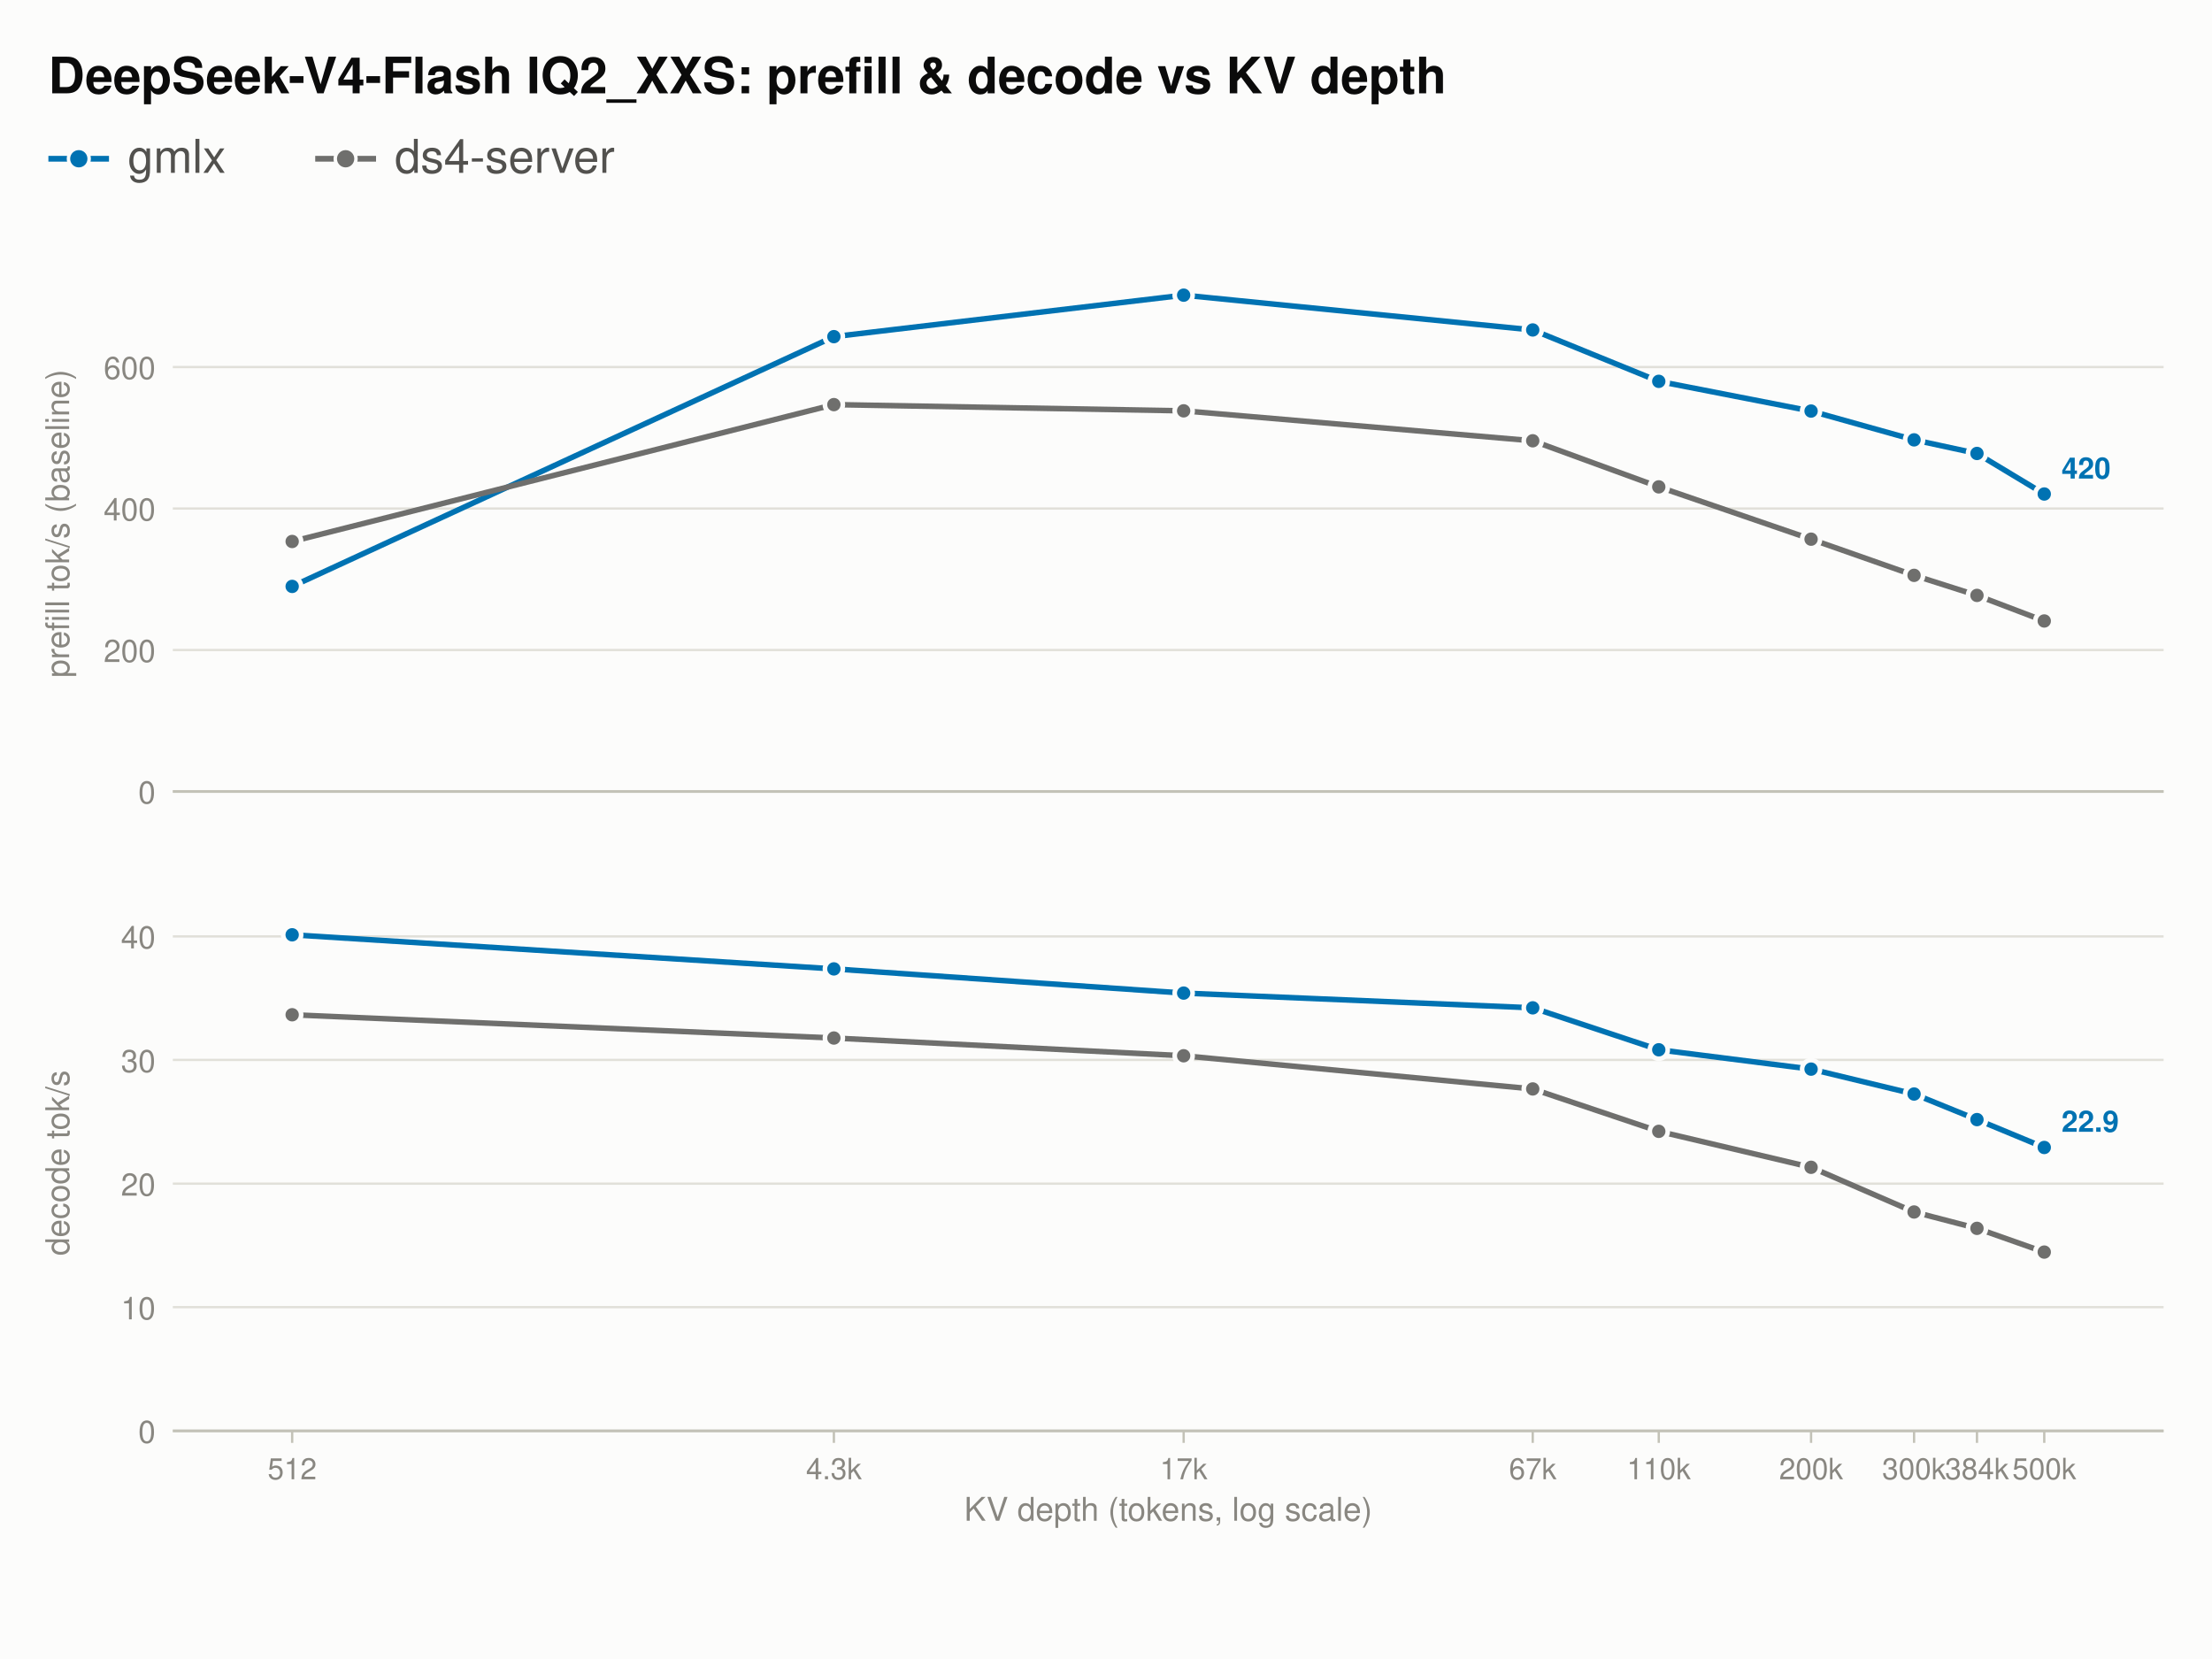
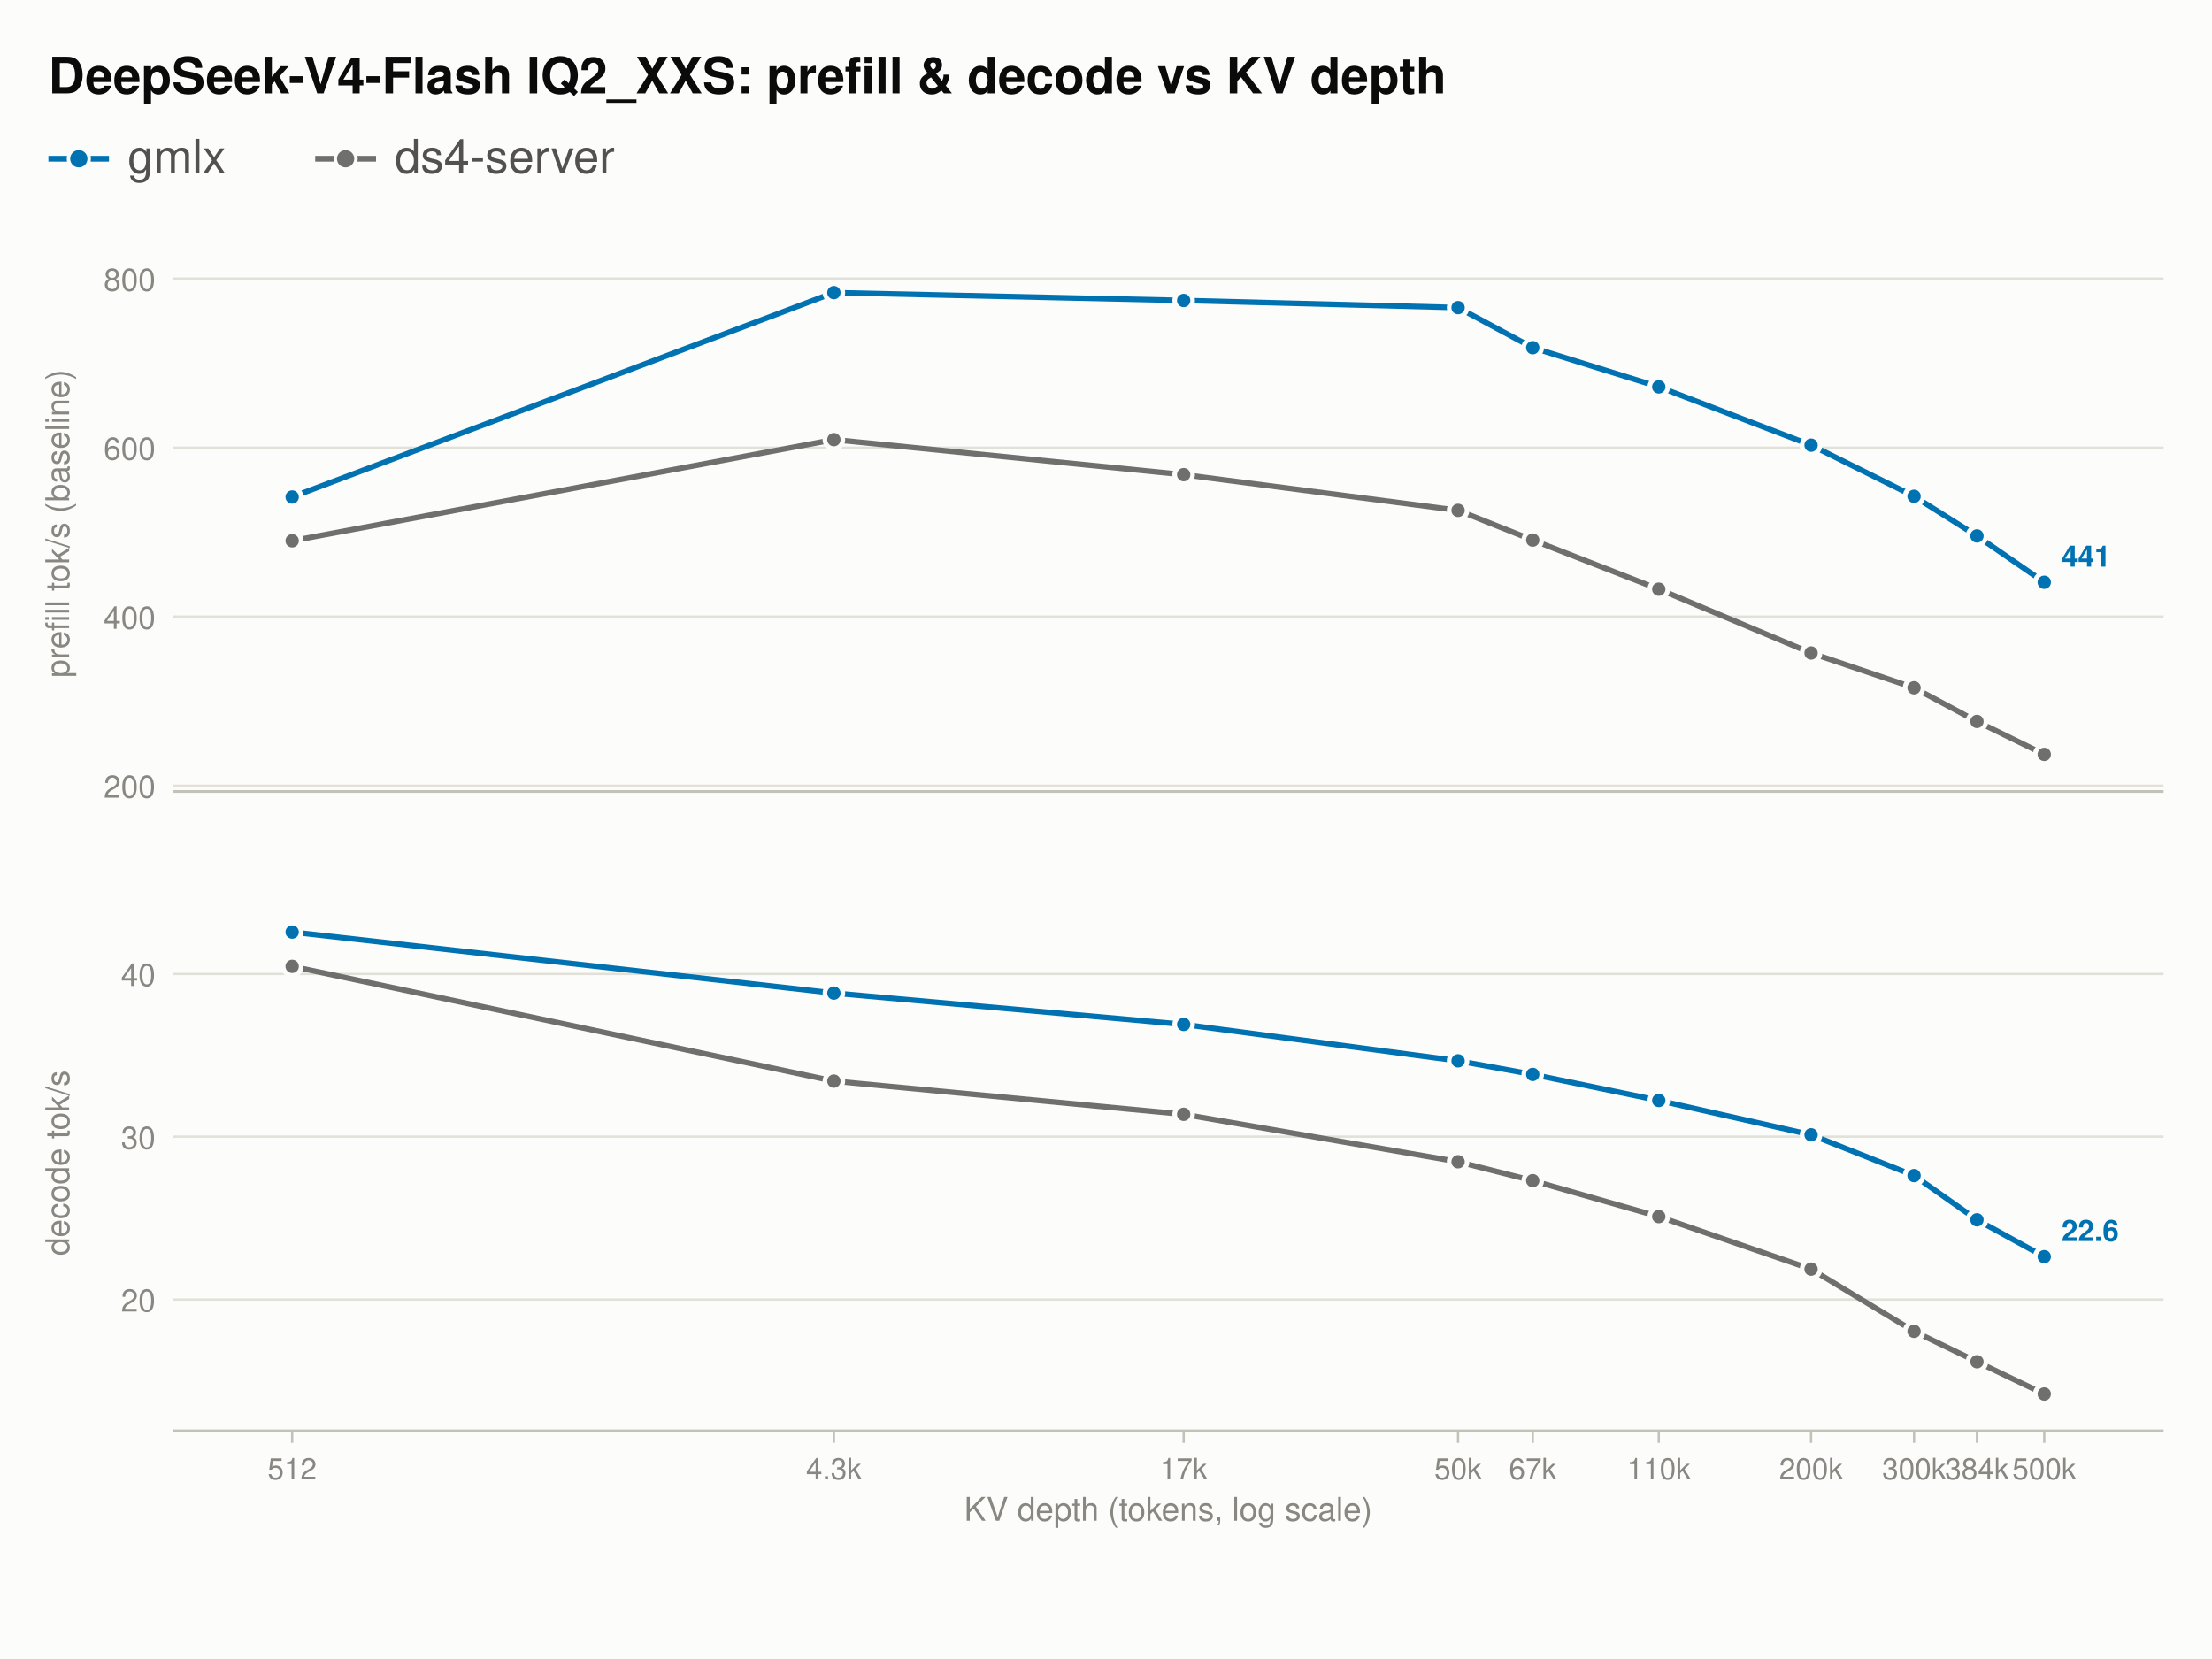
<svg xmlns="http://www.w3.org/2000/svg" width="960" height="720" viewBox="0 0 960 720" font-family="system-ui, -apple-system, 'Segoe UI', Helvetica, Arial, sans-serif">
  <rect x="0" y="0" width="960" height="720" fill="#fcfcfb" />
  <text x="21.0" y="40.5" font-size="21.8" fill="#0b0b0b" font-weight="600">DeepSeek-V4-Flash IQ2_XXS: prefill &amp; decode vs KV depth</text>
  <line x1="21.0" y1="68.9" x2="47.3" y2="68.9" stroke="#0072b2" stroke-width="2.5" />
  <circle cx="34.2" cy="68.9" r="4.5" fill="#0072b2" stroke="#fcfcfb" stroke-width="1.5" />
  <text x="55.4" y="75.0" font-size="20.2" fill="#52514e">gmlx</text>
  <line x1="136.8" y1="68.9" x2="163.2" y2="68.9" stroke="#6f6f6d" stroke-width="2.5" />
  <circle cx="150.0" cy="68.9" r="4.5" fill="#6f6f6d" stroke="#fcfcfb" stroke-width="1.5" />
  <text x="171.3" y="75.0" font-size="20.2" fill="#52514e">ds4-server</text>
-   <line x1="75.0" y1="343.5" x2="939.0" y2="343.5" stroke="#e1e0d9" stroke-width="1.0" />
-   <text x="67.5" y="348.7" font-size="13.5" fill="#898781" text-anchor="end" style="font-variant-numeric: tabular-nums">0</text>
-   <line x1="75.0" y1="282.1" x2="939.0" y2="282.1" stroke="#e1e0d9" stroke-width="1.0" />
-   <text x="67.5" y="287.3" font-size="13.5" fill="#898781" text-anchor="end" style="font-variant-numeric: tabular-nums">200</text>
-   <line x1="75.0" y1="220.7" x2="939.0" y2="220.7" stroke="#e1e0d9" stroke-width="1.0" />
-   <text x="67.5" y="225.9" font-size="13.5" fill="#898781" text-anchor="end" style="font-variant-numeric: tabular-nums">400</text>
-   <line x1="75.0" y1="159.3" x2="939.0" y2="159.3" stroke="#e1e0d9" stroke-width="1.0" />
-   <text x="67.5" y="164.5" font-size="13.5" fill="#898781" text-anchor="end" style="font-variant-numeric: tabular-nums">600</text>
+   <line x1="75.0" y1="341.0" x2="939.0" y2="341.0" stroke="#e1e0d9" stroke-width="1.0" />
+   <text x="67.5" y="346.2" font-size="13.5" fill="#898781" text-anchor="end" style="font-variant-numeric: tabular-nums">200</text>
+   <line x1="75.0" y1="267.6" x2="939.0" y2="267.6" stroke="#e1e0d9" stroke-width="1.0" />
+   <text x="67.5" y="272.9" font-size="13.5" fill="#898781" text-anchor="end" style="font-variant-numeric: tabular-nums">400</text>
+   <line x1="75.0" y1="194.3" x2="939.0" y2="194.3" stroke="#e1e0d9" stroke-width="1.0" />
+   <text x="67.5" y="199.5" font-size="13.5" fill="#898781" text-anchor="end" style="font-variant-numeric: tabular-nums">600</text>
+   <line x1="75.0" y1="120.9" x2="939.0" y2="120.9" stroke="#e1e0d9" stroke-width="1.0" />
+   <text x="67.5" y="126.2" font-size="13.5" fill="#898781" text-anchor="end" style="font-variant-numeric: tabular-nums">800</text>
  <line x1="75.0" y1="343.5" x2="939.0" y2="343.5" stroke="#c3c2b7" stroke-width="1.2" />
  <line x1="126.8" y1="343.5" x2="126.8" y2="343.5" stroke="#c3c2b7" stroke-width="1.0" />
  <line x1="361.9" y1="343.5" x2="361.9" y2="343.5" stroke="#c3c2b7" stroke-width="1.0" />
  <line x1="513.7" y1="343.5" x2="513.7" y2="343.5" stroke="#c3c2b7" stroke-width="1.0" />
+   <line x1="632.8" y1="343.5" x2="632.8" y2="343.5" stroke="#c3c2b7" stroke-width="1.0" />
  <line x1="665.2" y1="343.5" x2="665.2" y2="343.5" stroke="#c3c2b7" stroke-width="1.0" />
  <line x1="719.9" y1="343.5" x2="719.9" y2="343.5" stroke="#c3c2b7" stroke-width="1.0" />
  <line x1="786.0" y1="343.5" x2="786.0" y2="343.5" stroke="#c3c2b7" stroke-width="1.0" />
  <line x1="830.7" y1="343.5" x2="830.7" y2="343.5" stroke="#c3c2b7" stroke-width="1.0" />
  <line x1="858.0" y1="343.5" x2="858.0" y2="343.5" stroke="#c3c2b7" stroke-width="1.0" />
  <line x1="887.2" y1="343.5" x2="887.2" y2="343.5" stroke="#c3c2b7" stroke-width="1.0" />
-   <path d="M126.8,254.5 L361.9,146.1 L513.7,128.1 L665.2,143.2 L719.9,165.5 L786.0,178.4 L830.7,190.9 L858.0,196.8 L887.2,214.4" fill="none" stroke="#0072b2" stroke-width="2.4" stroke-linejoin="round" stroke-linecap="round" />
-   <circle cx="126.8" cy="254.5" r="3.9" fill="#0072b2" stroke="#fcfcfb" stroke-width="2.0" />
-   <circle cx="361.9" cy="146.1" r="3.9" fill="#0072b2" stroke="#fcfcfb" stroke-width="2.0" />
-   <circle cx="513.7" cy="128.1" r="3.9" fill="#0072b2" stroke="#fcfcfb" stroke-width="2.0" />
-   <circle cx="665.2" cy="143.2" r="3.9" fill="#0072b2" stroke="#fcfcfb" stroke-width="2.0" />
-   <circle cx="719.9" cy="165.5" r="3.9" fill="#0072b2" stroke="#fcfcfb" stroke-width="2.0" />
-   <circle cx="786.0" cy="178.4" r="3.9" fill="#0072b2" stroke="#fcfcfb" stroke-width="2.0" />
-   <circle cx="830.7" cy="190.9" r="3.9" fill="#0072b2" stroke="#fcfcfb" stroke-width="2.0" />
-   <circle cx="858.0" cy="196.8" r="3.9" fill="#0072b2" stroke="#fcfcfb" stroke-width="2.0" />
-   <circle cx="887.2" cy="214.4" r="3.9" fill="#0072b2" stroke="#fcfcfb" stroke-width="2.0" />
-   <text x="894.7" y="207.7" font-size="12.8" fill="#0072b2" font-weight="600" style="font-variant-numeric: tabular-nums">420</text>
-   <path d="M126.8,235.0 L361.9,175.6 L513.7,178.3 L665.2,191.3 L719.9,211.3 L786.0,234.0 L830.7,249.7 L858.0,258.4 L887.2,269.5" fill="none" stroke="#6f6f6d" stroke-width="2.4" stroke-linejoin="round" stroke-linecap="round" />
-   <circle cx="126.8" cy="235.0" r="3.9" fill="#6f6f6d" stroke="#fcfcfb" stroke-width="2.0" />
-   <circle cx="361.9" cy="175.6" r="3.9" fill="#6f6f6d" stroke="#fcfcfb" stroke-width="2.0" />
-   <circle cx="513.7" cy="178.3" r="3.9" fill="#6f6f6d" stroke="#fcfcfb" stroke-width="2.0" />
-   <circle cx="665.2" cy="191.3" r="3.9" fill="#6f6f6d" stroke="#fcfcfb" stroke-width="2.0" />
-   <circle cx="719.9" cy="211.3" r="3.9" fill="#6f6f6d" stroke="#fcfcfb" stroke-width="2.0" />
-   <circle cx="786.0" cy="234.0" r="3.9" fill="#6f6f6d" stroke="#fcfcfb" stroke-width="2.0" />
-   <circle cx="830.7" cy="249.7" r="3.9" fill="#6f6f6d" stroke="#fcfcfb" stroke-width="2.0" />
-   <circle cx="858.0" cy="258.4" r="3.9" fill="#6f6f6d" stroke="#fcfcfb" stroke-width="2.0" />
-   <circle cx="887.2" cy="269.5" r="3.9" fill="#6f6f6d" stroke="#fcfcfb" stroke-width="2.0" />
+   <path d="M126.8,215.7 L361.9,127.0 L513.7,130.4 L632.8,133.5 L665.2,150.9 L719.9,167.9 L786.0,193.2 L830.7,215.4 L858.0,232.6 L887.2,252.7" fill="none" stroke="#0072b2" stroke-width="2.4" stroke-linejoin="round" stroke-linecap="round" />
+   <circle cx="126.8" cy="215.7" r="3.9" fill="#0072b2" stroke="#fcfcfb" stroke-width="2.0" />
+   <circle cx="361.9" cy="127.0" r="3.9" fill="#0072b2" stroke="#fcfcfb" stroke-width="2.0" />
+   <circle cx="513.7" cy="130.4" r="3.9" fill="#0072b2" stroke="#fcfcfb" stroke-width="2.0" />
+   <circle cx="632.8" cy="133.5" r="3.9" fill="#0072b2" stroke="#fcfcfb" stroke-width="2.0" />
+   <circle cx="665.2" cy="150.9" r="3.9" fill="#0072b2" stroke="#fcfcfb" stroke-width="2.0" />
+   <circle cx="719.9" cy="167.9" r="3.9" fill="#0072b2" stroke="#fcfcfb" stroke-width="2.0" />
+   <circle cx="786.0" cy="193.2" r="3.9" fill="#0072b2" stroke="#fcfcfb" stroke-width="2.0" />
+   <circle cx="830.7" cy="215.4" r="3.9" fill="#0072b2" stroke="#fcfcfb" stroke-width="2.0" />
+   <circle cx="858.0" cy="232.6" r="3.9" fill="#0072b2" stroke="#fcfcfb" stroke-width="2.0" />
+   <circle cx="887.2" cy="252.7" r="3.9" fill="#0072b2" stroke="#fcfcfb" stroke-width="2.0" />
+   <text x="894.7" y="245.9" font-size="12.8" fill="#0072b2" font-weight="600" style="font-variant-numeric: tabular-nums">441</text>
+   <path d="M126.8,234.7 L361.9,190.8 L513.7,206.0 L632.8,221.5 L665.2,234.4 L719.9,255.7 L786.0,283.4 L830.7,298.5 L858.0,313.1 L887.2,327.4" fill="none" stroke="#6f6f6d" stroke-width="2.4" stroke-linejoin="round" stroke-linecap="round" />
+   <circle cx="126.8" cy="234.7" r="3.9" fill="#6f6f6d" stroke="#fcfcfb" stroke-width="2.0" />
+   <circle cx="361.9" cy="190.8" r="3.9" fill="#6f6f6d" stroke="#fcfcfb" stroke-width="2.0" />
+   <circle cx="513.7" cy="206.0" r="3.9" fill="#6f6f6d" stroke="#fcfcfb" stroke-width="2.0" />
+   <circle cx="632.8" cy="221.5" r="3.9" fill="#6f6f6d" stroke="#fcfcfb" stroke-width="2.0" />
+   <circle cx="665.2" cy="234.4" r="3.9" fill="#6f6f6d" stroke="#fcfcfb" stroke-width="2.0" />
+   <circle cx="719.9" cy="255.7" r="3.9" fill="#6f6f6d" stroke="#fcfcfb" stroke-width="2.0" />
+   <circle cx="786.0" cy="283.4" r="3.9" fill="#6f6f6d" stroke="#fcfcfb" stroke-width="2.0" />
+   <circle cx="830.7" cy="298.5" r="3.9" fill="#6f6f6d" stroke="#fcfcfb" stroke-width="2.0" />
+   <circle cx="858.0" cy="313.1" r="3.9" fill="#6f6f6d" stroke="#fcfcfb" stroke-width="2.0" />
+   <circle cx="887.2" cy="327.4" r="3.9" fill="#6f6f6d" stroke="#fcfcfb" stroke-width="2.0" />
  <text x="30.0" y="227.2" font-size="14.2" fill="#898781" text-anchor="middle" transform="rotate(-90.0 30.0 227.2)">prefill tok/s (baseline)</text>
-   <line x1="75.0" y1="621.0" x2="939.0" y2="621.0" stroke="#e1e0d9" stroke-width="1.0" />
-   <text x="67.5" y="626.2" font-size="13.5" fill="#898781" text-anchor="end" style="font-variant-numeric: tabular-nums">0</text>
-   <line x1="75.0" y1="567.3" x2="939.0" y2="567.3" stroke="#e1e0d9" stroke-width="1.0" />
-   <text x="67.5" y="572.6" font-size="13.5" fill="#898781" text-anchor="end" style="font-variant-numeric: tabular-nums">10</text>
-   <line x1="75.0" y1="513.7" x2="939.0" y2="513.7" stroke="#e1e0d9" stroke-width="1.0" />
-   <text x="67.5" y="518.9" font-size="13.5" fill="#898781" text-anchor="end" style="font-variant-numeric: tabular-nums">20</text>
-   <line x1="75.0" y1="460.0" x2="939.0" y2="460.0" stroke="#e1e0d9" stroke-width="1.0" />
-   <text x="67.5" y="465.3" font-size="13.5" fill="#898781" text-anchor="end" style="font-variant-numeric: tabular-nums">30</text>
-   <line x1="75.0" y1="406.4" x2="939.0" y2="406.4" stroke="#e1e0d9" stroke-width="1.0" />
-   <text x="67.5" y="411.6" font-size="13.5" fill="#898781" text-anchor="end" style="font-variant-numeric: tabular-nums">40</text>
+   <line x1="75.0" y1="564.0" x2="939.0" y2="564.0" stroke="#e1e0d9" stroke-width="1.0" />
+   <text x="67.5" y="569.2" font-size="13.5" fill="#898781" text-anchor="end" style="font-variant-numeric: tabular-nums">20</text>
+   <line x1="75.0" y1="493.3" x2="939.0" y2="493.3" stroke="#e1e0d9" stroke-width="1.0" />
+   <text x="67.5" y="498.6" font-size="13.5" fill="#898781" text-anchor="end" style="font-variant-numeric: tabular-nums">30</text>
+   <line x1="75.0" y1="422.7" x2="939.0" y2="422.7" stroke="#e1e0d9" stroke-width="1.0" />
+   <text x="67.5" y="427.9" font-size="13.5" fill="#898781" text-anchor="end" style="font-variant-numeric: tabular-nums">40</text>
  <line x1="75.0" y1="621.0" x2="939.0" y2="621.0" stroke="#c3c2b7" stroke-width="1.2" />
  <line x1="126.8" y1="621.0" x2="126.8" y2="626.2" stroke="#c3c2b7" stroke-width="1.0" />
  <text x="126.8" y="642.0" font-size="12.8" fill="#898781" text-anchor="middle" style="font-variant-numeric: tabular-nums">512</text>
  <line x1="361.9" y1="621.0" x2="361.9" y2="626.2" stroke="#c3c2b7" stroke-width="1.0" />
  <text x="361.9" y="642.0" font-size="12.8" fill="#898781" text-anchor="middle" style="font-variant-numeric: tabular-nums">4.3k</text>
  <line x1="513.7" y1="621.0" x2="513.7" y2="626.2" stroke="#c3c2b7" stroke-width="1.0" />
  <text x="513.7" y="642.0" font-size="12.8" fill="#898781" text-anchor="middle" style="font-variant-numeric: tabular-nums">17k</text>
+   <line x1="632.8" y1="621.0" x2="632.8" y2="626.2" stroke="#c3c2b7" stroke-width="1.0" />
+   <text x="632.8" y="642.0" font-size="12.8" fill="#898781" text-anchor="middle" style="font-variant-numeric: tabular-nums">50k</text>
  <line x1="665.2" y1="621.0" x2="665.2" y2="626.2" stroke="#c3c2b7" stroke-width="1.0" />
  <text x="665.2" y="642.0" font-size="12.8" fill="#898781" text-anchor="middle" style="font-variant-numeric: tabular-nums">67k</text>
  <line x1="719.9" y1="621.0" x2="719.9" y2="626.2" stroke="#c3c2b7" stroke-width="1.0" />
  <text x="719.9" y="642.0" font-size="12.8" fill="#898781" text-anchor="middle" style="font-variant-numeric: tabular-nums">110k</text>
  <line x1="786.0" y1="621.0" x2="786.0" y2="626.2" stroke="#c3c2b7" stroke-width="1.0" />
  <text x="786.0" y="642.0" font-size="12.8" fill="#898781" text-anchor="middle" style="font-variant-numeric: tabular-nums">200k</text>
  <line x1="830.7" y1="621.0" x2="830.7" y2="626.2" stroke="#c3c2b7" stroke-width="1.0" />
  <text x="830.7" y="642.0" font-size="12.8" fill="#898781" text-anchor="middle" style="font-variant-numeric: tabular-nums">300k</text>
  <line x1="858.0" y1="621.0" x2="858.0" y2="626.2" stroke="#c3c2b7" stroke-width="1.0" />
  <text x="858.0" y="642.0" font-size="12.8" fill="#898781" text-anchor="middle" style="font-variant-numeric: tabular-nums">384k</text>
  <line x1="887.2" y1="621.0" x2="887.2" y2="626.2" stroke="#c3c2b7" stroke-width="1.0" />
  <text x="887.2" y="642.0" font-size="12.8" fill="#898781" text-anchor="middle" style="font-variant-numeric: tabular-nums">500k</text>
-   <path d="M126.8,405.7 L361.9,420.5 L513.7,431.0 L665.2,437.4 L719.9,455.6 L786.0,464.0 L830.7,474.8 L858.0,485.9 L887.2,498.0" fill="none" stroke="#0072b2" stroke-width="2.4" stroke-linejoin="round" stroke-linecap="round" />
-   <circle cx="126.8" cy="405.7" r="3.9" fill="#0072b2" stroke="#fcfcfb" stroke-width="2.0" />
-   <circle cx="361.9" cy="420.5" r="3.9" fill="#0072b2" stroke="#fcfcfb" stroke-width="2.0" />
-   <circle cx="513.7" cy="431.0" r="3.9" fill="#0072b2" stroke="#fcfcfb" stroke-width="2.0" />
-   <circle cx="665.2" cy="437.4" r="3.9" fill="#0072b2" stroke="#fcfcfb" stroke-width="2.0" />
-   <circle cx="719.9" cy="455.6" r="3.9" fill="#0072b2" stroke="#fcfcfb" stroke-width="2.0" />
-   <circle cx="786.0" cy="464.0" r="3.9" fill="#0072b2" stroke="#fcfcfb" stroke-width="2.0" />
-   <circle cx="830.7" cy="474.8" r="3.9" fill="#0072b2" stroke="#fcfcfb" stroke-width="2.0" />
-   <circle cx="858.0" cy="485.9" r="3.9" fill="#0072b2" stroke="#fcfcfb" stroke-width="2.0" />
-   <circle cx="887.2" cy="498.0" r="3.9" fill="#0072b2" stroke="#fcfcfb" stroke-width="2.0" />
-   <text x="894.7" y="491.2" font-size="12.8" fill="#0072b2" font-weight="600" style="font-variant-numeric: tabular-nums">22.9</text>
-   <path d="M126.8,440.4 L361.9,450.5 L513.7,458.2 L665.2,472.6 L719.9,491.0 L786.0,506.6 L830.7,526.0 L858.0,533.1 L887.2,543.4" fill="none" stroke="#6f6f6d" stroke-width="2.4" stroke-linejoin="round" stroke-linecap="round" />
-   <circle cx="126.8" cy="440.4" r="3.9" fill="#6f6f6d" stroke="#fcfcfb" stroke-width="2.0" />
-   <circle cx="361.9" cy="450.5" r="3.9" fill="#6f6f6d" stroke="#fcfcfb" stroke-width="2.0" />
-   <circle cx="513.7" cy="458.2" r="3.9" fill="#6f6f6d" stroke="#fcfcfb" stroke-width="2.0" />
-   <circle cx="665.2" cy="472.6" r="3.9" fill="#6f6f6d" stroke="#fcfcfb" stroke-width="2.0" />
-   <circle cx="719.9" cy="491.0" r="3.9" fill="#6f6f6d" stroke="#fcfcfb" stroke-width="2.0" />
-   <circle cx="786.0" cy="506.6" r="3.9" fill="#6f6f6d" stroke="#fcfcfb" stroke-width="2.0" />
-   <circle cx="830.7" cy="526.0" r="3.9" fill="#6f6f6d" stroke="#fcfcfb" stroke-width="2.0" />
-   <circle cx="858.0" cy="533.1" r="3.9" fill="#6f6f6d" stroke="#fcfcfb" stroke-width="2.0" />
-   <circle cx="887.2" cy="543.4" r="3.9" fill="#6f6f6d" stroke="#fcfcfb" stroke-width="2.0" />
+   <path d="M126.8,404.5 L361.9,431.0 L513.7,444.6 L632.8,460.4 L665.2,466.3 L719.9,477.6 L786.0,492.5 L830.7,510.2 L858.0,529.4 L887.2,545.4" fill="none" stroke="#0072b2" stroke-width="2.4" stroke-linejoin="round" stroke-linecap="round" />
+   <circle cx="126.8" cy="404.5" r="3.9" fill="#0072b2" stroke="#fcfcfb" stroke-width="2.0" />
+   <circle cx="361.9" cy="431.0" r="3.9" fill="#0072b2" stroke="#fcfcfb" stroke-width="2.0" />
+   <circle cx="513.7" cy="444.6" r="3.9" fill="#0072b2" stroke="#fcfcfb" stroke-width="2.0" />
+   <circle cx="632.8" cy="460.4" r="3.9" fill="#0072b2" stroke="#fcfcfb" stroke-width="2.0" />
+   <circle cx="665.2" cy="466.3" r="3.9" fill="#0072b2" stroke="#fcfcfb" stroke-width="2.0" />
+   <circle cx="719.9" cy="477.6" r="3.9" fill="#0072b2" stroke="#fcfcfb" stroke-width="2.0" />
+   <circle cx="786.0" cy="492.5" r="3.9" fill="#0072b2" stroke="#fcfcfb" stroke-width="2.0" />
+   <circle cx="830.7" cy="510.2" r="3.9" fill="#0072b2" stroke="#fcfcfb" stroke-width="2.0" />
+   <circle cx="858.0" cy="529.4" r="3.9" fill="#0072b2" stroke="#fcfcfb" stroke-width="2.0" />
+   <circle cx="887.2" cy="545.4" r="3.9" fill="#0072b2" stroke="#fcfcfb" stroke-width="2.0" />
+   <text x="894.7" y="538.6" font-size="12.8" fill="#0072b2" font-weight="600" style="font-variant-numeric: tabular-nums">22.6</text>
+   <path d="M126.8,419.4 L361.9,469.2 L513.7,483.6 L632.8,504.2 L665.2,512.4 L719.9,528.0 L786.0,550.8 L830.7,577.8 L858.0,591.0 L887.2,605.0" fill="none" stroke="#6f6f6d" stroke-width="2.4" stroke-linejoin="round" stroke-linecap="round" />
+   <circle cx="126.8" cy="419.4" r="3.9" fill="#6f6f6d" stroke="#fcfcfb" stroke-width="2.0" />
+   <circle cx="361.9" cy="469.2" r="3.9" fill="#6f6f6d" stroke="#fcfcfb" stroke-width="2.0" />
+   <circle cx="513.7" cy="483.6" r="3.9" fill="#6f6f6d" stroke="#fcfcfb" stroke-width="2.0" />
+   <circle cx="632.8" cy="504.2" r="3.9" fill="#6f6f6d" stroke="#fcfcfb" stroke-width="2.0" />
+   <circle cx="665.2" cy="512.4" r="3.9" fill="#6f6f6d" stroke="#fcfcfb" stroke-width="2.0" />
+   <circle cx="719.9" cy="528.0" r="3.9" fill="#6f6f6d" stroke="#fcfcfb" stroke-width="2.0" />
+   <circle cx="786.0" cy="550.8" r="3.9" fill="#6f6f6d" stroke="#fcfcfb" stroke-width="2.0" />
+   <circle cx="830.7" cy="577.8" r="3.9" fill="#6f6f6d" stroke="#fcfcfb" stroke-width="2.0" />
+   <circle cx="858.0" cy="591.0" r="3.9" fill="#6f6f6d" stroke="#fcfcfb" stroke-width="2.0" />
+   <circle cx="887.2" cy="605.0" r="3.9" fill="#6f6f6d" stroke="#fcfcfb" stroke-width="2.0" />
  <text x="30.0" y="504.7" font-size="14.2" fill="#898781" text-anchor="middle" transform="rotate(-90.0 30.0 504.7)">decode tok/s</text>
  <text x="507.0" y="660.0" font-size="14.2" fill="#898781" text-anchor="middle">KV depth (tokens, log scale)</text>
</svg>
